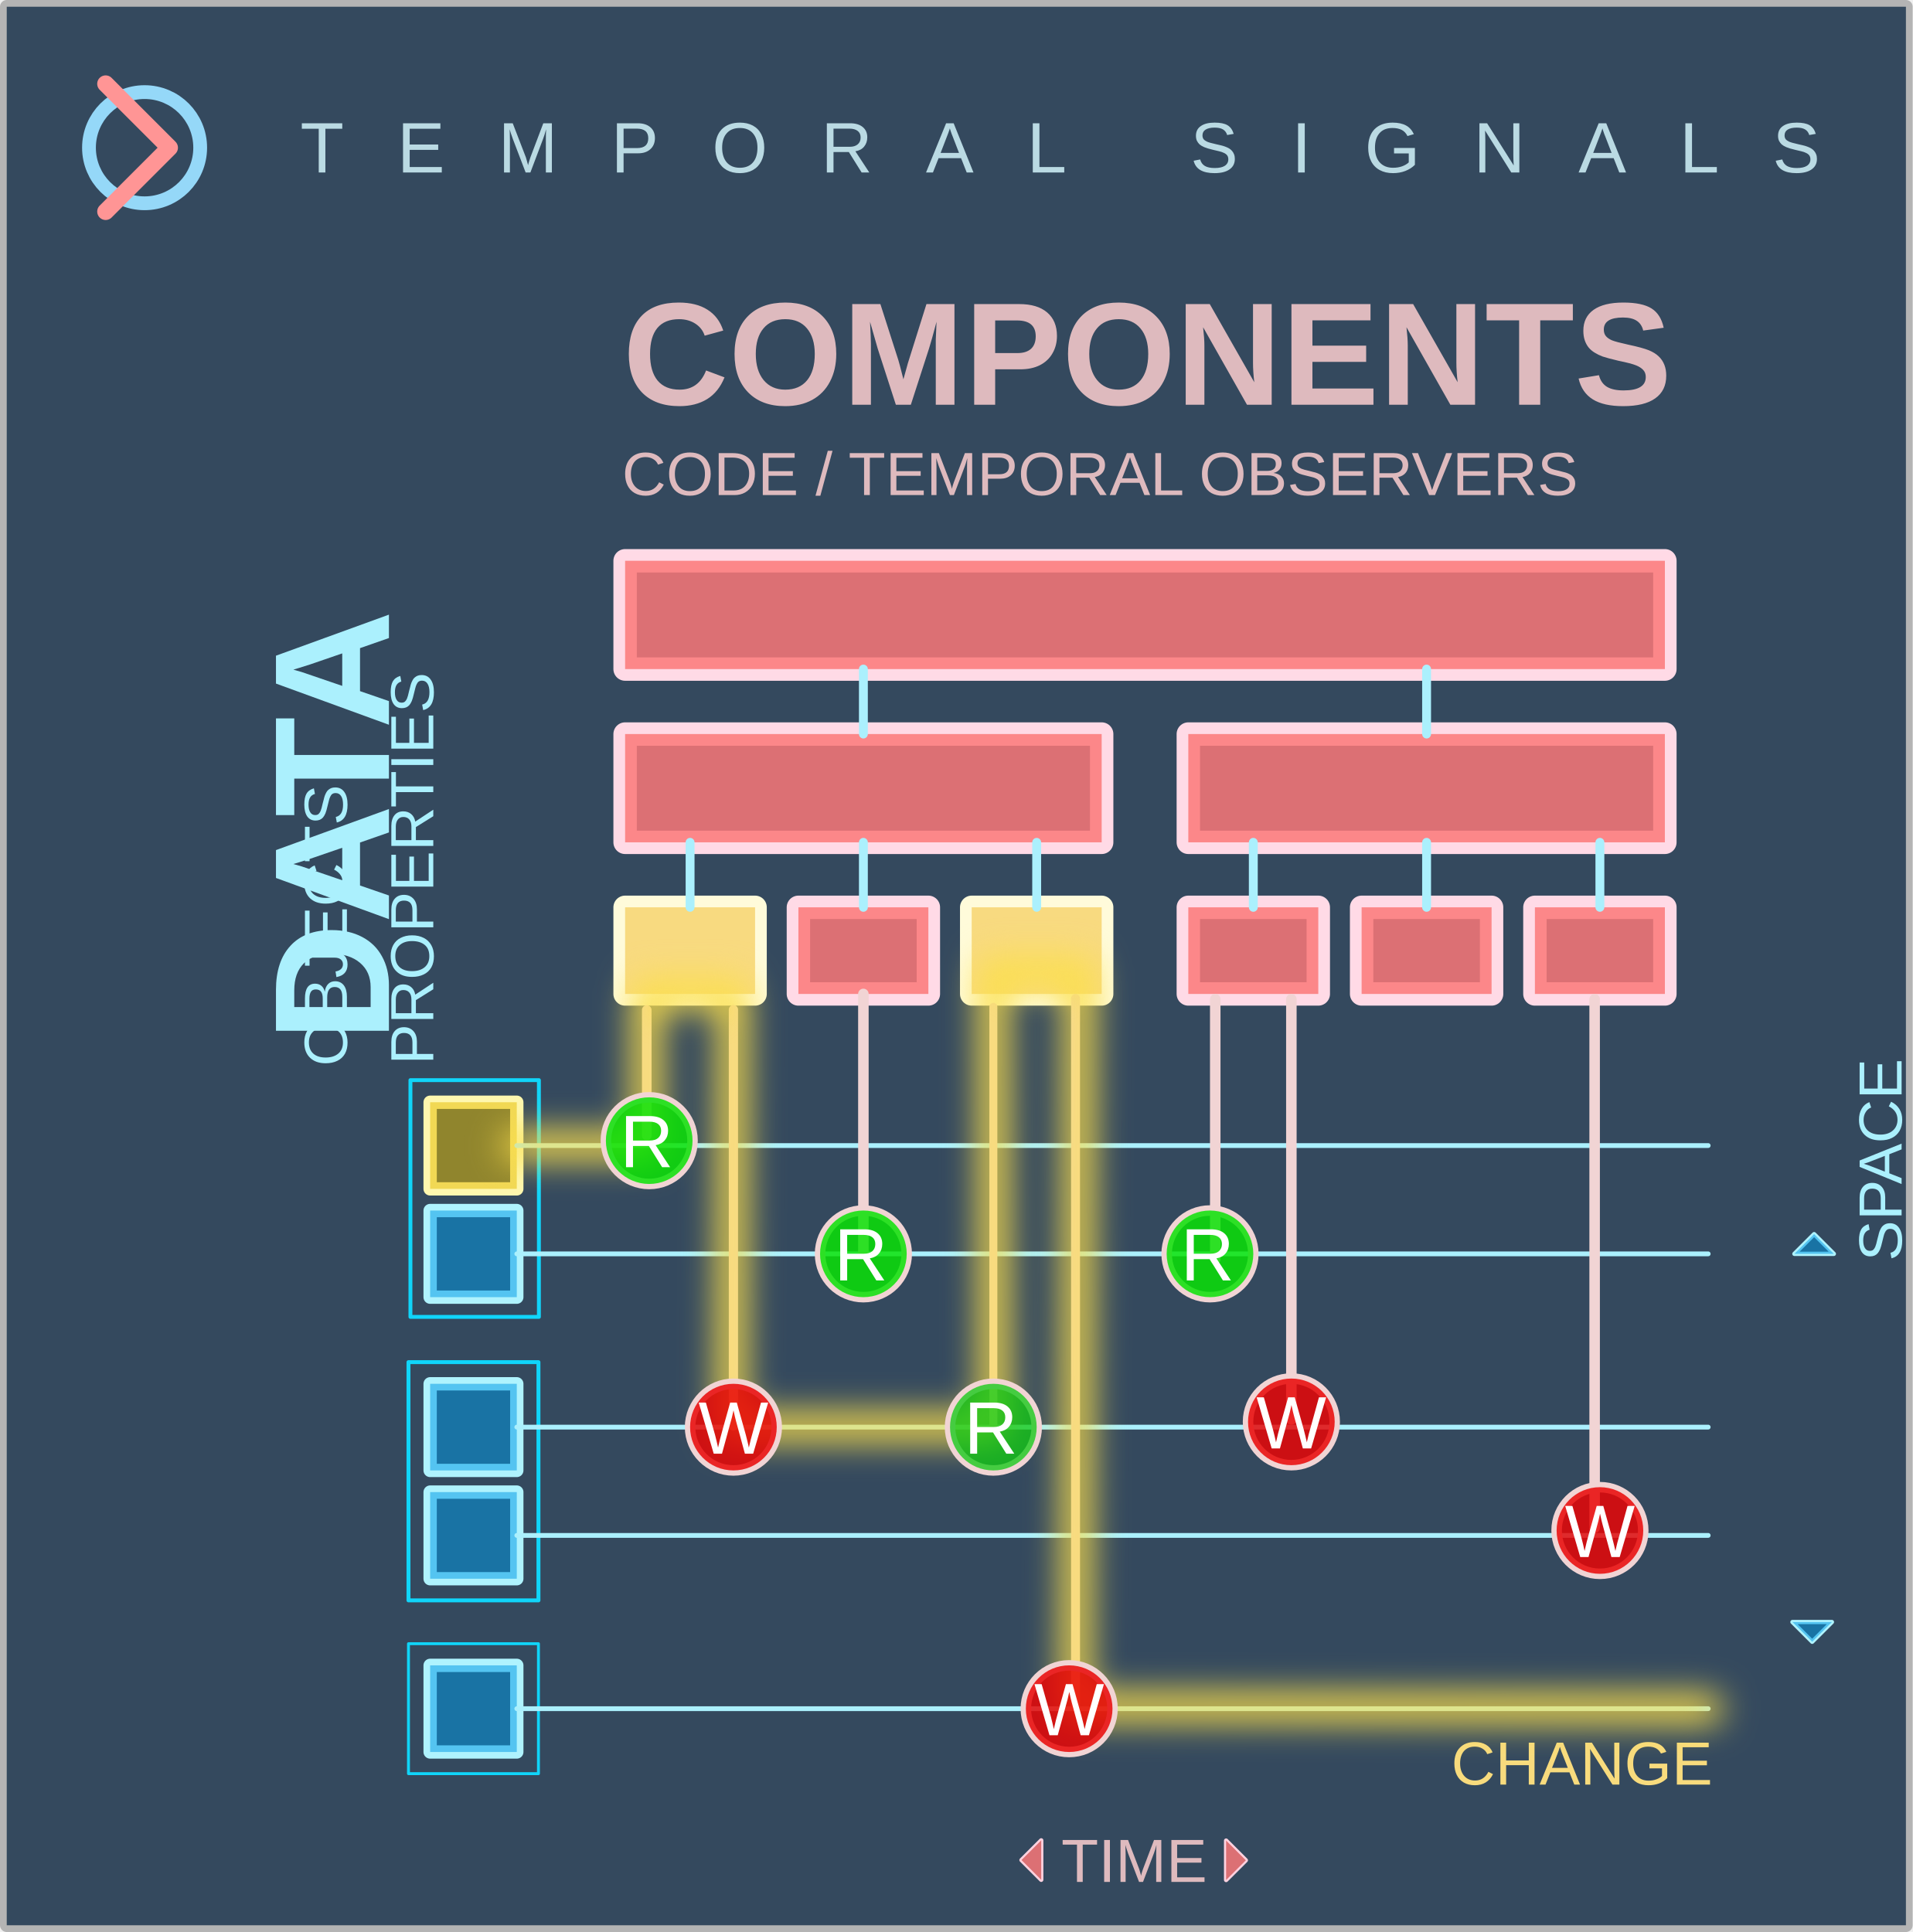
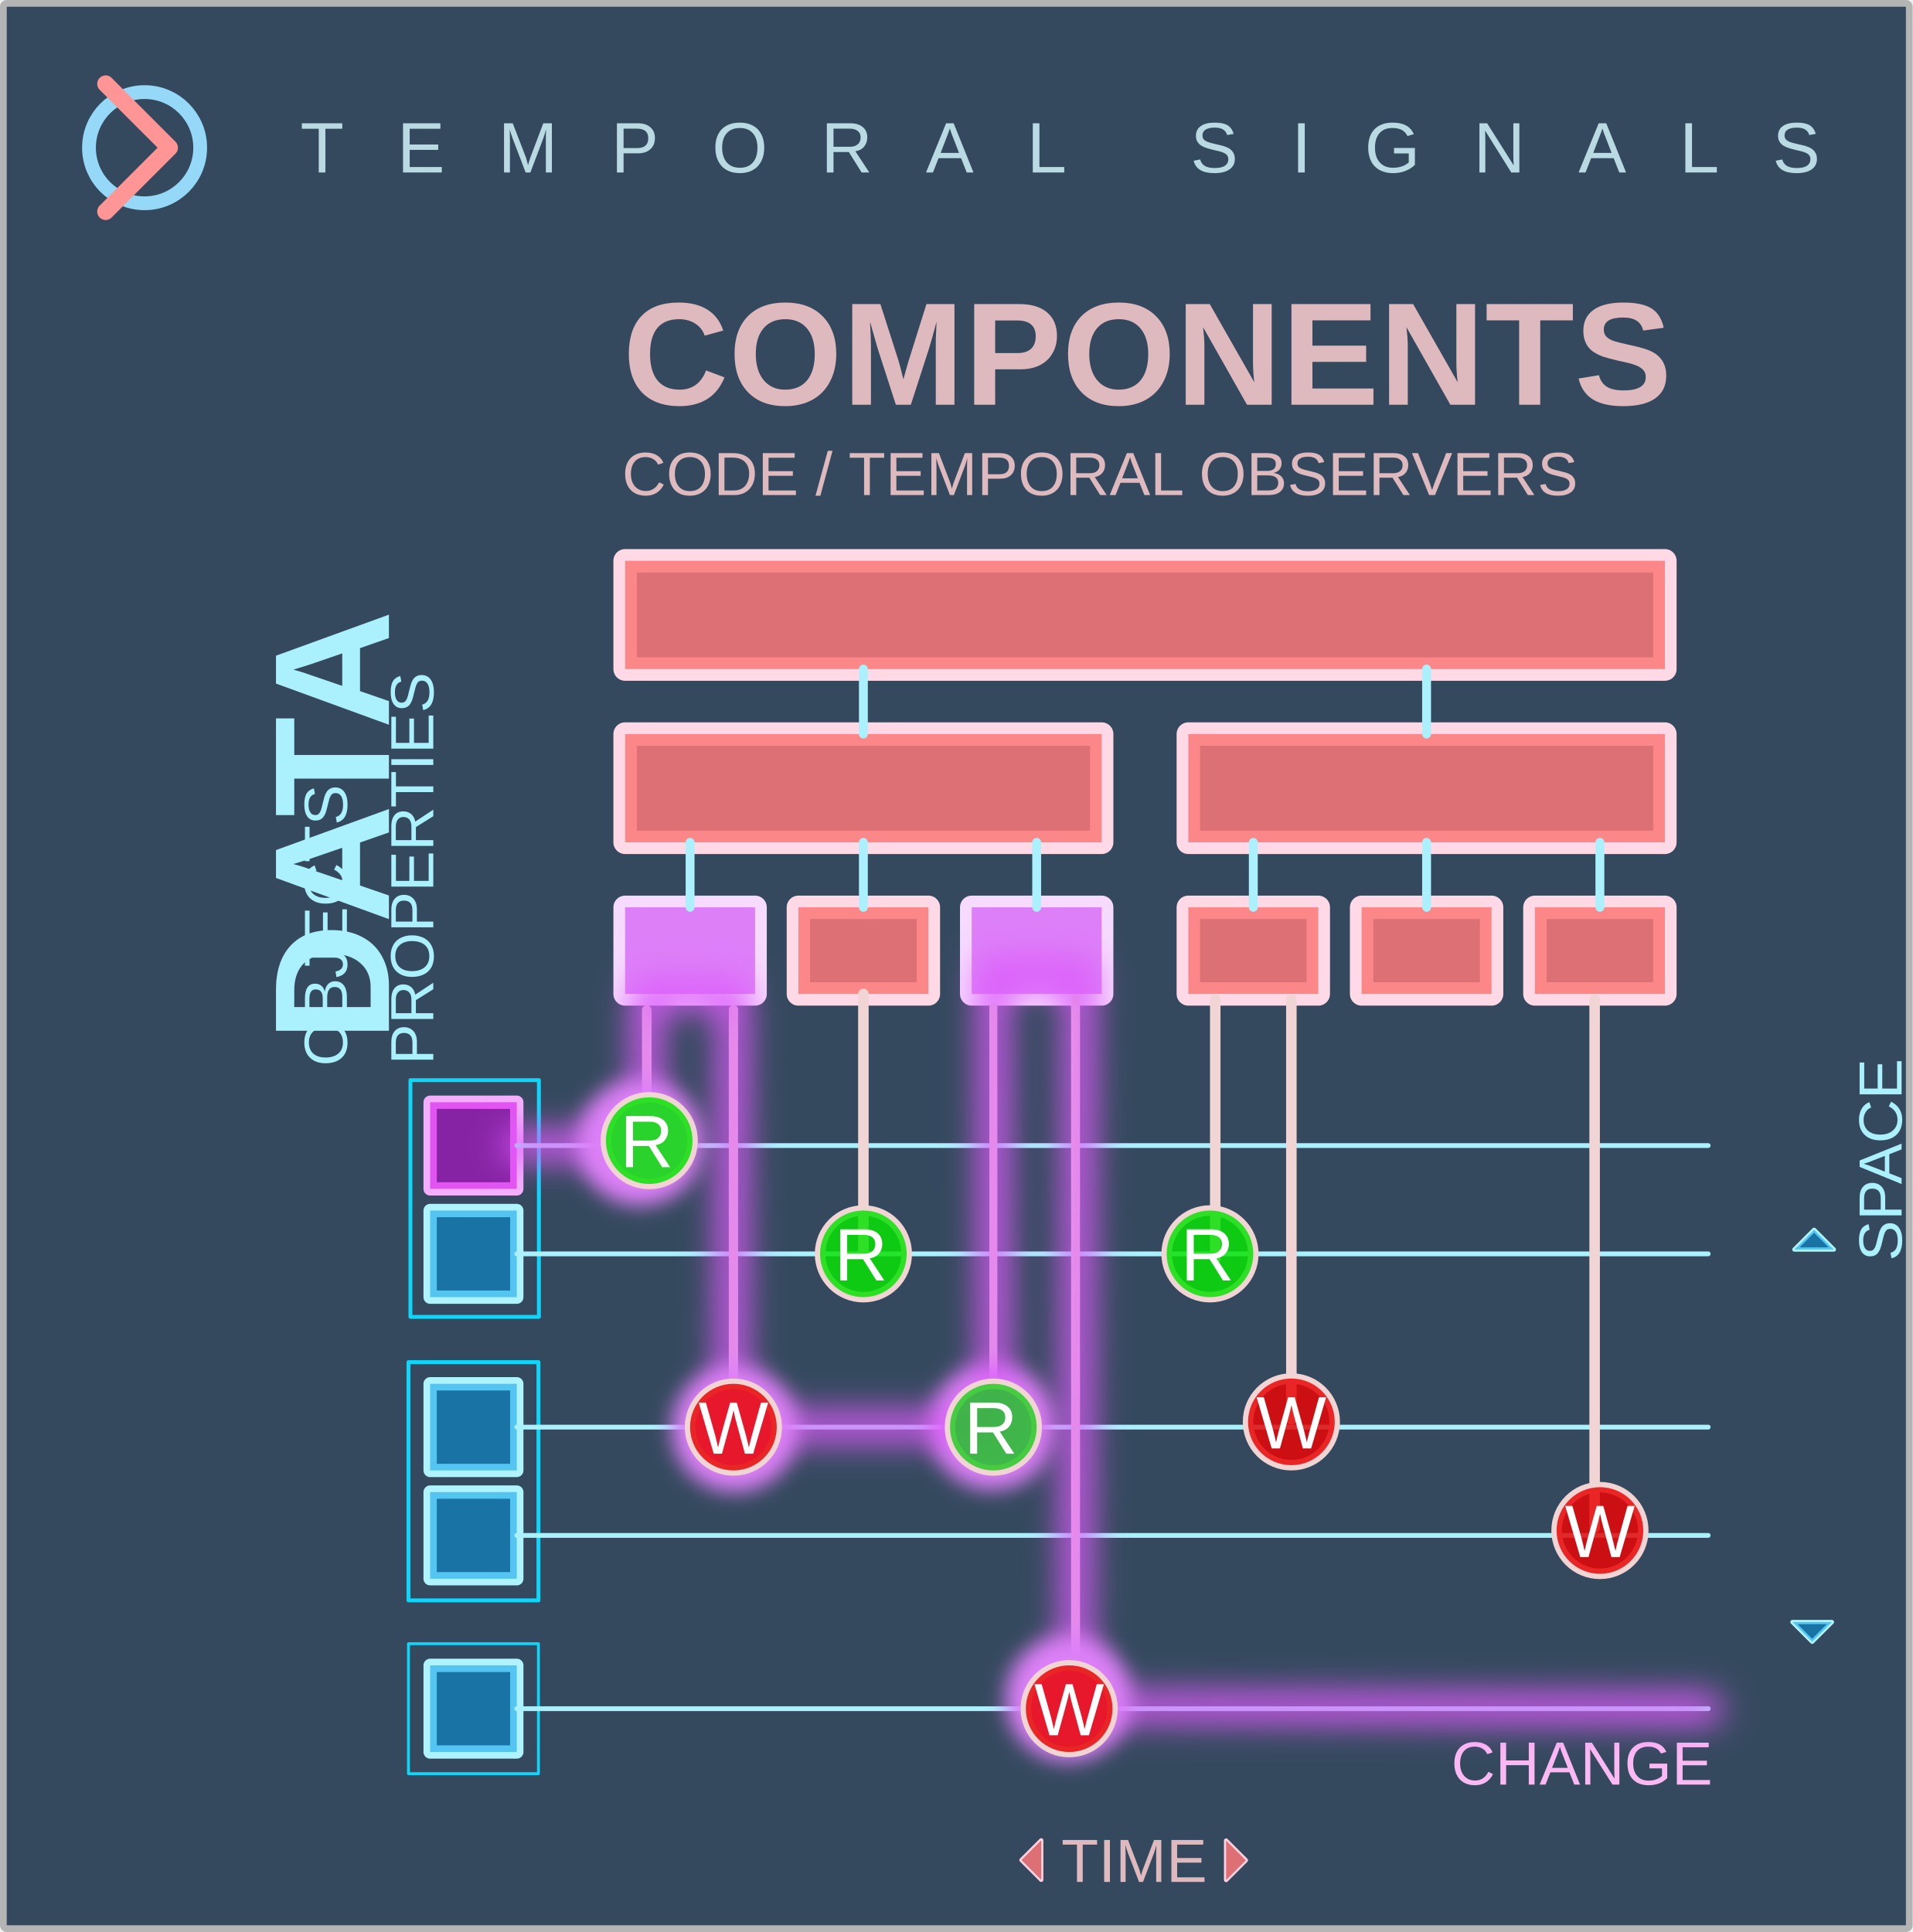
<svg xmlns="http://www.w3.org/2000/svg" width="233.613mm" height="236.016mm" viewBox="0 0 233.613 236.016" version="1.1" id="svg1" xml:space="preserve">
  <defs id="defs1">
    <rect x="2007.793" y="748.044" width="42.207" height="41.956" id="rect18" />
    <rect x="2007.793" y="748.044" width="42.207" height="41.956" id="rect18-2-5" />
    <rect x="2007.793" y="748.044" width="42.207" height="41.956" id="rect18-6" />
    <rect x="2007.793" y="748.044" width="42.207" height="41.956" id="rect18-2-9" />
    <rect x="2007.793" y="748.044" width="42.207" height="41.956" id="rect18-6-5" />
    <rect x="2007.793" y="748.044" width="42.207" height="41.956" id="rect18-2-5-2" />
    <rect x="2007.793" y="748.044" width="42.207" height="41.956" id="rect18-2-9-8" />
    <rect x="2007.793" y="748.044" width="42.207" height="41.956" id="rect18-6-1" />
    <filter style="color-interpolation-filters:sRGB" id="filter30" x="-0.046" y="-0.075" width="1.093" height="1.15">
      <feGaussianBlur stdDeviation="2.066" id="feGaussianBlur30" />
    </filter>
+     <filter style="color-interpolation-filters:sRGB" id="filter1" x="-0.197" y="-0.196" width="1.393" height="1.391">
+       <feGaussianBlur stdDeviation="0.93" id="feGaussianBlur1" />
+     </filter>
+     <filter style="color-interpolation-filters:sRGB" id="filter1-3" x="-0.197" y="-0.196" width="1.393" height="1.391">
+       <feGaussianBlur stdDeviation="0.93" id="feGaussianBlur1-1" />
+     </filter>
+     <filter style="color-interpolation-filters:sRGB" id="filter1-3-1" x="-0.197" y="-0.196" width="1.393" height="1.391">
+       <feGaussianBlur stdDeviation="0.93" id="feGaussianBlur1-1-3" />
+     </filter>
+     <filter style="color-interpolation-filters:sRGB" id="filter1-3-7" x="-0.197" y="-0.196" width="1.393" height="1.391">
+       <feGaussianBlur stdDeviation="0.93" id="feGaussianBlur1-1-9" />
+     </filter>
  </defs>
  <g id="layer1" transform="translate(-452.816,-63.78611)">
    <rect style="fill:#34495e;fill-opacity:1;stroke:#b4b4b4;stroke-width:1.646;stroke-linecap:round;stroke-linejoin:round;stroke-dasharray:none;stroke-dashoffset:0;stroke-opacity:1;paint-order:markers stroke fill" id="rect16" width="231.967" height="234.37" x="453.639" y="64.609" />
    <rect style="fill:none;fill-opacity:0.128;stroke:none;stroke-width:1.599;stroke-linecap:round;stroke-linejoin:round;stroke-dasharray:none;stroke-opacity:1;paint-order:markers stroke fill" id="rect7-3" width="67.513" height="67.513" x="457.729" y="259.68" />
-     <rect style="fill:#f8da80;fill-opacity:1;stroke:#fffbda;stroke-width:2.858;stroke-linecap:round;stroke-linejoin:round;stroke-dasharray:none;stroke-opacity:1;paint-order:markers stroke fill" id="rect9" width="15.875" height="10.583" x="529.167" y="174.625" />
+     <rect style="fill:#dd80f8;fill-opacity:1;stroke:#f6daff;stroke-width:2.858;stroke-linecap:round;stroke-linejoin:round;stroke-dasharray:none;stroke-opacity:1;paint-order:markers stroke fill" id="rect9" width="15.875" height="10.583" x="529.167" y="174.625" />
    <rect style="fill:#fb7878;fill-opacity:0.842;stroke:#ffdae6;stroke-width:2.858;stroke-linecap:round;stroke-linejoin:round;stroke-dasharray:none;stroke-opacity:1;paint-order:markers stroke fill" id="rect10" width="15.875" height="10.583" x="550.333" y="174.625" />
-     <rect style="fill:#f8da80;fill-opacity:1;stroke:#fffbda;stroke-width:2.858;stroke-linecap:round;stroke-linejoin:round;stroke-dasharray:none;stroke-opacity:1;paint-order:markers stroke fill" id="rect11" width="15.875" height="10.583" x="571.5" y="174.625" />
-     <rect style="fill:#e5bd00;fill-opacity:0.521;stroke:#fef7af;stroke-width:1.628;stroke-linecap:round;stroke-linejoin:round;stroke-dasharray:none;stroke-opacity:1;paint-order:markers stroke fill" id="rect11-6" width="10.583" height="10.583" x="505.354" y="198.437" />
+     <rect style="fill:#dd80f8;fill-opacity:1;stroke:#f6daff;stroke-width:2.858;stroke-linecap:round;stroke-linejoin:round;stroke-dasharray:none;stroke-opacity:1;paint-order:markers stroke fill" id="rect11" width="15.875" height="10.583" x="571.5" y="174.625" />
+     <rect style="fill:#d200e5;fill-opacity:0.521;stroke:#f3affe;stroke-width:1.628;stroke-linecap:round;stroke-linejoin:round;stroke-dasharray:none;stroke-opacity:1;paint-order:markers stroke fill" id="rect11-6" width="10.583" height="10.583" x="505.354" y="198.437" />
    <rect style="fill:#009ae5;fill-opacity:0.521;stroke:#aff3fe;stroke-width:1.628;stroke-linecap:round;stroke-linejoin:round;stroke-dasharray:none;stroke-opacity:1;paint-order:markers stroke fill" id="rect11-6-6" width="10.583" height="10.583" x="505.354" y="211.667" />
    <rect style="fill:#009ae5;fill-opacity:0.521;stroke:#aff3fe;stroke-width:1.628;stroke-linecap:round;stroke-linejoin:round;stroke-dasharray:none;stroke-opacity:1;paint-order:markers stroke fill" id="rect11-6-6-6" width="10.583" height="10.583" x="505.354" y="232.833" />
    <rect style="fill:#009ae5;fill-opacity:0.521;stroke:#aff3fe;stroke-width:1.628;stroke-linecap:round;stroke-linejoin:round;stroke-dasharray:none;stroke-opacity:1;paint-order:markers stroke fill" id="rect11-6-6-6-0" width="10.583" height="10.583" x="505.354" y="246.062" />
    <rect style="fill:#009ae5;fill-opacity:0.521;stroke:#aff3fe;stroke-width:1.628;stroke-linecap:round;stroke-linejoin:round;stroke-dasharray:none;stroke-opacity:1;paint-order:markers stroke fill" id="rect11-6-6-6-0-9" width="10.583" height="10.583" x="505.354" y="267.229" />
    <path id="rect11-6-6-6-0-9-9-5" style="fill:#dc7074;fill-opacity:1;stroke:#fed2e0;stroke-width:0.524;stroke-linecap:round;stroke-linejoin:round;stroke-dasharray:none;stroke-opacity:1;paint-order:markers stroke fill" d="m 602.575,288.632 v 4.819 l 2.409,-2.409 z" />
    <path id="rect11-6-6-6-0-9-9-5-1" style="fill:#009ae5;fill-opacity:0.521;stroke:#aff3fe;stroke-width:0.524;stroke-linecap:round;stroke-linejoin:round;stroke-dasharray:none;stroke-opacity:1;paint-order:markers stroke fill" d="m 676.568,261.937 h -4.819 l 2.409,2.409 z" />
-     <path id="rect11-6-6-6-0-9-9-5-1-3" style="fill:#009ae5;fill-opacity:0.521;stroke:#aff3fe;stroke-width:0.524;stroke-linecap:round;stroke-linejoin:round;stroke-dasharray:none;stroke-opacity:1;paint-order:markers stroke fill" d="m 671.985,216.958 h 4.819 l -2.409,-2.409 z" />
+     <path id="rect11-6-6-6-0-9-9-5-1-3" style="fill:#009ae5;fill-opacity:0.521;stroke:#aff3fe;stroke-width:0.524;stroke-linecap:round;stroke-linejoin:round;stroke-dasharray:none;stroke-opacity:1;paint-order:markers stroke fill" d="m 671.985,216.429 h 4.819 l -2.409,-2.409 z" />
    <path id="rect11-6-6-6-0-9-9-5-8" style="fill:#dc7074;fill-opacity:1;stroke:#fed2e0;stroke-width:0.524;stroke-linecap:round;stroke-linejoin:round;stroke-dasharray:none;stroke-opacity:1;paint-order:markers stroke fill" d="m 579.992,293.425 v -4.819 l -2.409,2.409 z" />
    <rect style="fill:#fb7878;fill-opacity:0.842;stroke:#ffdae6;stroke-width:2.858;stroke-linecap:round;stroke-linejoin:round;stroke-dasharray:none;stroke-opacity:1;paint-order:markers stroke fill" id="rect12" width="58.208" height="13.229" x="529.167" y="153.458" />
    <rect style="fill:#fb7878;fill-opacity:0.842;stroke:#ffdae6;stroke-width:2.858;stroke-linecap:round;stroke-linejoin:round;stroke-dasharray:none;stroke-opacity:1;paint-order:markers stroke fill" id="rect9-1" width="15.875" height="10.583" x="597.958" y="174.625" />
    <rect style="fill:#fb7878;fill-opacity:0.842;stroke:#ffdae6;stroke-width:2.858;stroke-linecap:round;stroke-linejoin:round;stroke-dasharray:none;stroke-opacity:1;paint-order:markers stroke fill" id="rect10-4" width="15.875" height="10.583" x="619.125" y="174.625" />
    <rect style="fill:#fb7878;fill-opacity:0.842;stroke:#ffdae6;stroke-width:2.858;stroke-linecap:round;stroke-linejoin:round;stroke-dasharray:none;stroke-opacity:1;paint-order:markers stroke fill" id="rect11-60" width="15.875" height="10.583" x="640.292" y="174.625" />
    <rect style="fill:#fb7878;fill-opacity:0.842;stroke:#ffdae6;stroke-width:2.858;stroke-linecap:round;stroke-linejoin:round;stroke-dasharray:none;stroke-opacity:1;paint-order:markers stroke fill" id="rect12-7" width="58.208" height="13.229" x="597.958" y="153.458" />
    <rect style="fill:#fb7878;fill-opacity:0.842;stroke:#ffdae6;stroke-width:2.858;stroke-linecap:round;stroke-linejoin:round;stroke-dasharray:none;stroke-opacity:1;paint-order:markers stroke fill" id="rect13" width="127" height="13.229" x="529.167" y="132.292" />
    <text xml:space="preserve" style="font-style:italic;font-size:17.881px;font-family:'Monotype Corsiva';-inkscape-font-specification:'Monotype Corsiva Italic';text-align:start;letter-spacing:0px;writing-mode:lr-tb;direction:ltr;text-anchor:start;fill:#fed0d0;fill-opacity:0.842;stroke:none;stroke-width:26.546;stroke-linecap:round;stroke-linejoin:round;stroke-dasharray:none;stroke-opacity:1;paint-order:markers stroke fill" x="528.888" y="113.23" id="text13">
      <tspan id="tspan13" style="font-style:normal;font-variant:normal;font-weight:bold;font-stretch:normal;font-size:17.881px;font-family:Arial;-inkscape-font-specification:Arial;fill:#fed0d0;fill-opacity:0.842;stroke:none;stroke-width:26.547;stroke-opacity:1" x="528.888" y="113.23">COMPONENTS</tspan>
    </text>
    <text xml:space="preserve" style="font-style:italic;font-size:8.739px;line-height:0;font-family:'Monotype Corsiva';-inkscape-font-specification:'Monotype Corsiva Italic';text-align:start;letter-spacing:6.507px;writing-mode:lr-tb;direction:ltr;text-anchor:start;fill:#d5f8fe;fill-opacity:0.831;stroke:none;stroke-width:12.974;stroke-linecap:round;stroke-linejoin:round;stroke-dasharray:none;stroke-opacity:1;paint-order:markers stroke fill" x="489.479" y="84.861" id="text13-86">
      <tspan style="font-style:normal;font-variant:normal;font-weight:normal;font-stretch:normal;font-size:8.739px;line-height:0;font-family:Arial;-inkscape-font-specification:Arial;letter-spacing:6.507px;fill:#d5f8fe;fill-opacity:0.831;stroke:none;stroke-width:12.974;stroke-opacity:1" x="489.479" y="84.861" id="tspan35">TEMPORAL SIGNALS</tspan>
    </text>
    <text xml:space="preserve" style="font-style:italic;font-size:7.46px;font-family:'Monotype Corsiva';-inkscape-font-specification:'Monotype Corsiva Italic';text-align:start;letter-spacing:0px;writing-mode:lr-tb;direction:ltr;text-anchor:start;fill:#fed0d0;fill-opacity:0.842;stroke:none;stroke-width:11.076;stroke-linecap:round;stroke-linejoin:round;stroke-dasharray:none;stroke-opacity:1;paint-order:markers stroke fill" x="528.795" y="124.263" id="text13-7">
      <tspan id="tspan13-3" style="font-style:normal;font-variant:normal;font-weight:normal;font-stretch:normal;font-size:7.46px;font-family:Arial;-inkscape-font-specification:Arial;fill:#fed0d0;fill-opacity:0.842;stroke:none;stroke-width:11.076;stroke-opacity:1" x="528.795" y="124.263">CODE / TEMPORAL OBSERVERS</tspan>
    </text>
    <text xml:space="preserve" style="font-style:italic;font-size:7.46px;font-family:'Monotype Corsiva';-inkscape-font-specification:'Monotype Corsiva Italic';text-align:start;letter-spacing:0px;writing-mode:lr-tb;direction:ltr;text-anchor:start;fill:#fed0d0;fill-opacity:0.842;stroke:none;stroke-width:11.076;stroke-linecap:round;stroke-linejoin:round;stroke-dasharray:none;stroke-opacity:1;paint-order:markers stroke fill" x="582.438" y="293.688" id="text13-7-1">
      <tspan id="tspan13-3-0" style="font-style:normal;font-variant:normal;font-weight:normal;font-stretch:normal;font-size:7.46px;font-family:Arial;-inkscape-font-specification:Arial;fill:#fed0d0;fill-opacity:0.842;stroke:none;stroke-width:11.076;stroke-opacity:1" x="582.438" y="293.688">TIME</tspan>
    </text>
-     <text xml:space="preserve" style="font-style:italic;font-size:7.46px;font-family:'Monotype Corsiva';-inkscape-font-specification:'Monotype Corsiva Italic';text-align:start;letter-spacing:0px;writing-mode:lr-tb;direction:ltr;text-anchor:start;fill:#f8db7d;fill-opacity:1;stroke:none;stroke-width:11.076;stroke-linecap:round;stroke-linejoin:round;stroke-dasharray:none;stroke-opacity:1;paint-order:markers stroke fill" x="630.078" y="281.794" id="text13-7-1-5">
-       <tspan id="tspan13-3-0-3" style="font-style:normal;font-variant:normal;font-weight:normal;font-stretch:normal;font-size:7.46px;font-family:Arial;-inkscape-font-specification:Arial;fill:#f8db7d;fill-opacity:1;stroke:none;stroke-width:11.076;stroke-opacity:1" x="630.078" y="281.794">CHANGE</tspan>
+     <text xml:space="preserve" style="font-style:italic;font-size:7.46px;font-family:'Monotype Corsiva';-inkscape-font-specification:'Monotype Corsiva Italic';text-align:start;letter-spacing:0px;writing-mode:lr-tb;direction:ltr;text-anchor:start;fill:#fbb9f3;fill-opacity:1;stroke:none;stroke-width:11.076;stroke-linecap:round;stroke-linejoin:round;stroke-dasharray:none;stroke-opacity:1;paint-order:markers stroke fill" x="630.078" y="281.794" id="text13-7-1-5">
+       <tspan id="tspan13-3-0-3" style="font-style:normal;font-variant:normal;font-weight:normal;font-stretch:normal;font-size:7.46px;font-family:Arial;-inkscape-font-specification:Arial;fill:#fbb9f3;fill-opacity:1;stroke:none;stroke-width:11.076;stroke-opacity:1" x="630.078" y="281.794">CHANGE</tspan>
    </text>
    <text xml:space="preserve" style="font-style:italic;font-size:20.047px;font-family:'Monotype Corsiva';-inkscape-font-specification:'Monotype Corsiva Italic';text-align:start;letter-spacing:0px;writing-mode:vertical-lr;direction:ltr;text-orientation:upright;text-anchor:start;fill:#abf0fd;fill-opacity:1;stroke:none;stroke-width:29.763;stroke-linecap:round;stroke-linejoin:round;stroke-dasharray:none;stroke-opacity:1;paint-order:markers stroke fill" x="470.974" y="191.047" id="text13-8">
      <tspan id="tspan13-7" style="font-style:normal;font-variant:normal;font-weight:bold;font-stretch:normal;font-size:20.047px;font-family:Arial;-inkscape-font-specification:Arial;writing-mode:vertical-lr;text-orientation:upright;fill:#abf0fd;fill-opacity:1;stroke:none;stroke-width:29.764;stroke-opacity:1" x="470.974" y="191.047">DATA</tspan>
    </text>
    <text xml:space="preserve" style="font-style:italic;font-size:7.46px;font-family:'Monotype Corsiva';-inkscape-font-specification:'Monotype Corsiva Italic';text-align:start;letter-spacing:0px;writing-mode:vertical-lr;direction:ltr;text-orientation:upright;text-anchor:start;fill:#abf0fd;fill-opacity:1;stroke:none;stroke-width:11.076;stroke-linecap:round;stroke-linejoin:round;stroke-dasharray:none;stroke-opacity:1;paint-order:markers stroke fill" x="484.267" y="194.035" id="text13-8-8">
      <tspan id="tspan13-7-8" style="font-style:normal;font-variant:normal;font-weight:normal;font-stretch:normal;font-size:7.46px;font-family:Arial;-inkscape-font-specification:Arial;writing-mode:vertical-lr;text-orientation:upright;fill:#abf0fd;fill-opacity:1;stroke:none;stroke-width:11.076;stroke-opacity:1" x="484.267" y="194.035">OBJECTS</tspan>
    </text>
    <text xml:space="preserve" style="font-style:italic;font-size:7.46px;font-family:'Monotype Corsiva';-inkscape-font-specification:'Monotype Corsiva Italic';text-align:start;letter-spacing:0px;writing-mode:vertical-lr;direction:ltr;text-orientation:upright;text-anchor:start;fill:#abf0fd;fill-opacity:1;stroke:none;stroke-width:11.076;stroke-linecap:round;stroke-linejoin:round;stroke-dasharray:none;stroke-opacity:1;paint-order:markers stroke fill" x="674.158" y="217.842" id="text13-8-8-6">
      <tspan id="tspan13-7-8-8" style="font-style:normal;font-variant:normal;font-weight:normal;font-stretch:normal;font-size:7.46px;font-family:Arial;-inkscape-font-specification:Arial;writing-mode:vertical-lr;text-orientation:upright;fill:#abf0fd;fill-opacity:1;stroke:none;stroke-width:11.076;stroke-opacity:1" x="674.158" y="217.842">SPACE</tspan>
    </text>
    <text xml:space="preserve" style="font-style:italic;font-size:7.46px;font-family:'Monotype Corsiva';-inkscape-font-specification:'Monotype Corsiva Italic';text-align:start;letter-spacing:0px;writing-mode:vertical-lr;direction:ltr;text-orientation:upright;text-anchor:start;fill:#abf0fd;fill-opacity:1;stroke:none;stroke-width:11.076;stroke-linecap:round;stroke-linejoin:round;stroke-dasharray:none;stroke-opacity:1;paint-order:markers stroke fill" x="494.818" y="193.847" id="text13-8-8-5">
      <tspan id="tspan13-7-8-9" style="font-style:normal;font-variant:normal;font-weight:normal;font-stretch:normal;font-size:7.46px;font-family:Arial;-inkscape-font-specification:Arial;writing-mode:vertical-lr;text-orientation:upright;fill:#abf0fd;fill-opacity:1;stroke:none;stroke-width:11.076;stroke-opacity:1" x="494.818" y="193.847">PROPERTIES</tspan>
    </text>
    <rect style="fill:none;fill-opacity:1;stroke:#10d5fa;stroke-width:0.476;stroke-linecap:round;stroke-linejoin:round;stroke-dasharray:none;stroke-dashoffset:0;stroke-opacity:1;paint-order:markers stroke fill" id="rect14" width="15.692" height="28.921" x="502.946" y="195.737" />
    <rect style="fill:none;fill-opacity:1;stroke:#10d5fa;stroke-width:0.48;stroke-linecap:round;stroke-linejoin:round;stroke-dasharray:none;stroke-dashoffset:0;stroke-opacity:1;paint-order:markers stroke fill" id="rect14-0" width="15.875" height="29.104" x="502.708" y="230.187" />
    <rect style="fill:none;fill-opacity:1;stroke:#10d5fa;stroke-width:0.355;stroke-linecap:round;stroke-linejoin:round;stroke-dasharray:none;stroke-dashoffset:0;stroke-opacity:1;paint-order:markers stroke fill" id="rect14-0-4" width="15.875" height="15.875" x="502.708" y="264.583" />
    <path style="fill:none;fill-opacity:1;stroke:#abf0fd;stroke-width:0.585;stroke-linecap:round;stroke-linejoin:round;stroke-dasharray:none;stroke-dashoffset:0;stroke-opacity:1;paint-order:markers stroke fill" d="M 515.937,203.729 H 661.458" id="path15" />
    <path style="fill:none;fill-opacity:1;stroke:#abf0fd;stroke-width:0.585;stroke-linecap:round;stroke-linejoin:round;stroke-dasharray:none;stroke-dashoffset:0;stroke-opacity:1;paint-order:markers stroke fill" d="M 515.938,216.958 H 661.458" id="path15-4" />
    <path style="fill:none;fill-opacity:1;stroke:#abf0fd;stroke-width:0.585;stroke-linecap:round;stroke-linejoin:round;stroke-dasharray:none;stroke-dashoffset:0;stroke-opacity:1;paint-order:markers stroke fill" d="M 515.938,238.125 H 661.458" id="path15-3" />
    <path style="fill:none;fill-opacity:1;stroke:#abf0fd;stroke-width:0.585;stroke-linecap:round;stroke-linejoin:round;stroke-dasharray:none;stroke-dashoffset:0;stroke-opacity:1;paint-order:markers stroke fill" d="M 515.938,251.354 H 661.458" id="path15-3-1" />
    <path style="fill:none;fill-opacity:1;stroke:#abf0fd;stroke-width:0.585;stroke-linecap:round;stroke-linejoin:round;stroke-dasharray:none;stroke-dashoffset:0;stroke-opacity:1;paint-order:markers stroke fill" d="M 515.938,272.521 H 661.458" id="path15-3-1-4" />
    <path style="fill:#d128fa;fill-opacity:0.842;stroke:#f1d4d4;stroke-width:1.17;stroke-linecap:round;stroke-linejoin:round;stroke-dasharray:none;stroke-dashoffset:0;stroke-opacity:1;paint-order:markers stroke fill" d="m 531.812,187.17 v 15.347" id="path19" />
    <path style="fill:#d128fa;fill-opacity:0.842;stroke:#f1d4d4;stroke-width:1.093;stroke-linecap:round;stroke-linejoin:round;stroke-dasharray:none;stroke-dashoffset:0;stroke-opacity:1;paint-order:markers stroke fill" d="m 584.183,185.755 v 86.541" id="path20-9" />
    <path style="fill:#d128fa;fill-opacity:0.842;stroke:#f1d4d4;stroke-width:1.285;stroke-linecap:round;stroke-linejoin:round;stroke-dasharray:none;stroke-dashoffset:0;stroke-opacity:1;paint-order:markers stroke fill" d="m 558.271,185.208 3e-5,31.75" id="path20" />
    <path style="fill:#d128fa;fill-opacity:0.842;stroke:#f1d4d4;stroke-width:1.285;stroke-linecap:round;stroke-linejoin:round;stroke-dasharray:none;stroke-dashoffset:0;stroke-opacity:1;paint-order:markers stroke fill" d="m 601.247,185.851 3e-5,31.75" id="path20-8" />
    <path style="fill:#d128fa;fill-opacity:0.842;stroke:#f1d4d4;stroke-width:1.285;stroke-linecap:round;stroke-linejoin:round;stroke-dasharray:none;stroke-dashoffset:0;stroke-opacity:1;paint-order:markers stroke fill" d="m 610.545,185.851 10e-6,51.339" id="path20-8-1" />
    <path style="fill:#d128fa;fill-opacity:0.842;stroke:#f1d4d4;stroke-width:0.975;stroke-linecap:round;stroke-linejoin:round;stroke-dasharray:none;stroke-dashoffset:0;stroke-opacity:1;paint-order:markers stroke fill" d="m 574.146,186.786 1e-5,51.339" id="path20-8-1-9" />
    <path style="fill:#d128fa;fill-opacity:0.842;stroke:#f1d4d4;stroke-width:1.285;stroke-linecap:round;stroke-linejoin:round;stroke-dasharray:none;stroke-dashoffset:0;stroke-opacity:1;paint-order:markers stroke fill" d="m 647.587,185.851 1e-5,64.568" id="path20-8-1-8" />
    <path style="fill:#d128fa;fill-opacity:0.842;stroke:#f1d4d4;stroke-width:1.129;stroke-linecap:round;stroke-linejoin:round;stroke-dasharray:none;stroke-dashoffset:0;stroke-opacity:1;paint-order:markers stroke fill" d="m 542.396,187.124 v 50.848" id="path19-4" />
-     <path style="mix-blend-mode:normal;fill:none;fill-opacity:0.842;stroke:#fbdf4c;stroke-width:3.585;stroke-linecap:round;stroke-linejoin:round;stroke-dasharray:none;stroke-dashoffset:0;stroke-opacity:1;paint-order:markers stroke fill;filter:url(#filter30)" d="m 515.937,203.729 h 10.583 5.292 v -18.521 h 10.583 l -0.288,52.89 h 32.134 l -0.096,-55.536 h 10.583 l -0.546,89.733 77.276,0.225" id="path29" />
+     <ellipse style="mix-blend-mode:normal;fill:#dd80f8;fill-opacity:1;stroke:none;stroke-width:2.538;stroke-linecap:round;stroke-linejoin:round;stroke-dasharray:none;stroke-opacity:1;paint-order:markers stroke fill;filter:url(#filter1)" id="path1" cx="574.031" cy="238.062" rx="5.671" ry="5.705" transform="matrix(1.356725,0,0,1.356725,-204.7714,-84.92263)" />
+     <path style="mix-blend-mode:normal;fill:none;fill-opacity:0.842;stroke:#dd5cfb;stroke-width:3.585;stroke-linecap:round;stroke-linejoin:round;stroke-dasharray:none;stroke-dashoffset:0;stroke-opacity:1;paint-order:markers stroke fill;filter:url(#filter30)" d="m 515.937,203.729 h 10.583 5.292 v -18.521 h 10.583 l -0.288,52.89 h 32.134 l -0.096,-55.536 h 10.583 l -0.546,89.733 77.276,0.225" id="path29" />
    <circle style="fill:#09e205;fill-opacity:0.842;stroke:#f1d4d4;stroke-width:1.285;stroke-linecap:round;stroke-linejoin:round;stroke-dasharray:none;stroke-dashoffset:0;stroke-opacity:1;paint-order:markers stroke fill" id="path16-8" cx="558.271" cy="216.958" r="5.292" />
    <text xml:space="preserve" transform="matrix(0.5668107,0,0,0.5668107,-592.0284,-211.9635)" id="text17-4" style="font-style:normal;font-variant:normal;font-weight:normal;font-stretch:normal;font-size:16px;font-family:Arial;-inkscape-font-specification:Arial;text-align:center;letter-spacing:0px;writing-mode:lr-tb;direction:ltr;text-orientation:upright;white-space:pre;shape-inside:url(#rect18-6);display:inline;fill:#ffffff;fill-opacity:1;stroke:none;stroke-width:10.802;stroke-linecap:round;stroke-linejoin:round;stroke-dasharray:none;stroke-dashoffset:0;stroke-opacity:1;paint-order:markers stroke fill">
-       <tspan x="2023.119" y="762.455" id="tspan1">R</tspan>
+       <tspan x="2023.119" y="762.455" id="tspan9">R</tspan>
    </text>
+     <ellipse style="mix-blend-mode:normal;fill:#dd80f8;fill-opacity:1;stroke:none;stroke-width:2.538;stroke-linecap:round;stroke-linejoin:round;stroke-dasharray:none;stroke-opacity:1;paint-order:markers stroke fill;filter:url(#filter1-3)" id="path1-3" cx="574.031" cy="238.062" rx="5.671" ry="5.705" transform="matrix(1.356725,0,0,1.356725,-236.2442,-84.66968)" />
+     <ellipse style="mix-blend-mode:normal;fill:#dd80f8;fill-opacity:1;stroke:none;stroke-width:2.538;stroke-linecap:round;stroke-linejoin:round;stroke-dasharray:none;stroke-opacity:1;paint-order:markers stroke fill;filter:url(#filter1-3-1)" id="path1-3-4" cx="574.031" cy="238.062" rx="5.671" ry="5.705" transform="matrix(1.356725,0,0,1.356725,-247.7924,-119.6488)" />
+     <ellipse style="mix-blend-mode:normal;fill:#dd80f8;fill-opacity:1;stroke:none;stroke-width:2.538;stroke-linecap:round;stroke-linejoin:round;stroke-dasharray:none;stroke-opacity:1;paint-order:markers stroke fill;filter:url(#filter1-3-7)" id="path1-3-9" cx="574.031" cy="238.062" rx="5.671" ry="5.705" transform="matrix(1.356725,0,0,1.356725,-195.4892,-51.71448)" />
    <g id="g31" transform="translate(1.6431847e-5,-13.22917)">
      <circle style="fill:#0fc913;fill-opacity:0.761;stroke:#f1d4d4;stroke-width:1.285;stroke-linecap:round;stroke-linejoin:round;stroke-dasharray:none;stroke-dashoffset:0;stroke-opacity:1;paint-order:markers stroke fill" id="path16-8-2" cx="574.146" cy="251.354" r="5.292" />
      <text xml:space="preserve" transform="matrix(0.5668107,0,0,0.5668107,-576.1534,-177.5677)" id="text17-4-9" style="font-style:normal;font-variant:normal;font-weight:normal;font-stretch:normal;font-size:16px;font-family:Arial;-inkscape-font-specification:Arial;text-align:center;letter-spacing:0px;writing-mode:lr-tb;direction:ltr;text-orientation:upright;white-space:pre;shape-inside:url(#rect18-6-1);display:inline;fill:#ffffff;fill-opacity:1;stroke:none;stroke-width:10.802;stroke-linecap:round;stroke-linejoin:round;stroke-dasharray:none;stroke-dashoffset:0;stroke-opacity:1;paint-order:markers stroke fill">
-         <tspan x="2023.119" y="762.455" id="tspan2">R</tspan>
+         <tspan x="2023.119" y="762.455" id="tspan10">R</tspan>
      </text>
    </g>
    <circle style="fill:#09e205;fill-opacity:0.842;stroke:#f1d4d4;stroke-width:1.285;stroke-linecap:round;stroke-linejoin:round;stroke-dasharray:none;stroke-dashoffset:0;stroke-opacity:1;paint-order:markers stroke fill" id="path16-8-3" cx="600.604" cy="216.958" r="5.292" />
    <text xml:space="preserve" transform="matrix(0.5668107,0,0,0.5668107,-549.6951,-211.9635)" id="text17-4-7" style="font-style:normal;font-variant:normal;font-weight:normal;font-stretch:normal;font-size:16px;font-family:Arial;-inkscape-font-specification:Arial;text-align:center;letter-spacing:0px;writing-mode:lr-tb;direction:ltr;text-orientation:upright;white-space:pre;shape-inside:url(#rect18-6-5);display:inline;fill:#ffffff;fill-opacity:1;stroke:none;stroke-width:10.802;stroke-linecap:round;stroke-linejoin:round;stroke-dasharray:none;stroke-dashoffset:0;stroke-opacity:1;paint-order:markers stroke fill">
-       <tspan x="2023.119" y="762.455" id="tspan3">R</tspan>
+       <tspan x="2023.119" y="762.455" id="tspan11">R</tspan>
    </text>
    <circle style="fill:#09e205;fill-opacity:0.842;stroke:#f1d4d4;stroke-width:1.285;stroke-linecap:round;stroke-linejoin:round;stroke-dasharray:none;stroke-dashoffset:0;stroke-opacity:1;paint-order:markers stroke fill" id="path16" cx="532.111" cy="203.129" r="5.292" />
    <text xml:space="preserve" transform="matrix(0.5668107,0,0,0.5668107,-618.1878,-225.7927)" id="text17" style="font-style:normal;font-variant:normal;font-weight:normal;font-stretch:normal;font-size:16px;font-family:Arial;-inkscape-font-specification:Arial;text-align:center;letter-spacing:0px;writing-mode:lr-tb;direction:ltr;text-orientation:upright;white-space:pre;shape-inside:url(#rect18);display:inline;fill:#ffffff;fill-opacity:1;stroke:none;stroke-width:10.802;stroke-linecap:round;stroke-linejoin:round;stroke-dasharray:none;stroke-dashoffset:0;stroke-opacity:1;paint-order:markers stroke fill">
-       <tspan x="2023.119" y="762.455" id="tspan4">R</tspan>
+       <tspan x="2023.119" y="762.455" id="tspan12">R</tspan>
    </text>
    <circle style="fill:#e80505;fill-opacity:0.842;stroke:#f1d4d4;stroke-width:1.285;stroke-linecap:round;stroke-linejoin:round;stroke-dasharray:none;stroke-dashoffset:0;stroke-opacity:1;paint-order:markers stroke fill" id="path16-0-7" cx="610.545" cy="237.482" r="5.292" />
    <text xml:space="preserve" transform="matrix(0.5668107,0,0,0.5668107,-539.4597,-191.4393)" id="text17-3-7" style="font-style:normal;font-variant:normal;font-weight:normal;font-stretch:normal;font-size:16px;font-family:Arial;-inkscape-font-specification:Arial;text-align:center;letter-spacing:0px;writing-mode:lr-tb;direction:ltr;text-orientation:upright;white-space:pre;shape-inside:url(#rect18-2-9);display:inline;fill:#ffffff;fill-opacity:1;stroke:none;stroke-width:10.802;stroke-linecap:round;stroke-linejoin:round;stroke-dasharray:none;stroke-dashoffset:0;stroke-opacity:1;paint-order:markers stroke fill">
-       <tspan x="2021.346" y="762.455" id="tspan5">W</tspan>
+       <tspan x="2021.346" y="762.455" id="tspan14">W</tspan>
    </text>
    <circle style="fill:#e80505;fill-opacity:0.842;stroke:#f1d4d4;stroke-width:1.285;stroke-linecap:round;stroke-linejoin:round;stroke-dasharray:none;stroke-dashoffset:0;stroke-opacity:1;paint-order:markers stroke fill" id="path16-0-7-5" cx="648.234" cy="250.754" r="5.292" />
    <text xml:space="preserve" transform="matrix(0.5668107,0,0,0.5668107,-501.7712,-178.1677)" id="text17-3-7-3" style="font-style:normal;font-variant:normal;font-weight:normal;font-stretch:normal;font-size:16px;font-family:Arial;-inkscape-font-specification:Arial;text-align:center;letter-spacing:0px;writing-mode:lr-tb;direction:ltr;text-orientation:upright;white-space:pre;shape-inside:url(#rect18-2-9-8);display:inline;fill:#ffffff;fill-opacity:1;stroke:none;stroke-width:10.802;stroke-linecap:round;stroke-linejoin:round;stroke-dasharray:none;stroke-dashoffset:0;stroke-opacity:1;paint-order:markers stroke fill">
-       <tspan x="2021.346" y="762.455" id="tspan6">W</tspan>
+       <tspan x="2021.346" y="762.455" id="tspan15">W</tspan>
    </text>
    <g id="g32" transform="translate(1.6655035e-5,-13.22917)">
      <circle style="fill:#e80505;fill-opacity:0.842;stroke:#f1d4d4;stroke-width:1.285;stroke-linecap:round;stroke-linejoin:round;stroke-dasharray:none;stroke-dashoffset:0;stroke-opacity:1;paint-order:markers stroke fill" id="path16-0-1-7" cx="542.396" cy="251.354" r="5.292" />
      <text xml:space="preserve" transform="matrix(0.5668107,0,0,0.5668107,-607.6089,-177.5677)" id="text17-3-6-8" style="font-style:normal;font-variant:normal;font-weight:normal;font-stretch:normal;font-size:16px;font-family:Arial;-inkscape-font-specification:Arial;text-align:center;letter-spacing:0px;writing-mode:lr-tb;direction:ltr;text-orientation:upright;white-space:pre;shape-inside:url(#rect18-2-5-2);display:inline;fill:#ffffff;fill-opacity:1;stroke:none;stroke-width:10.802;stroke-linecap:round;stroke-linejoin:round;stroke-dasharray:none;stroke-dashoffset:0;stroke-opacity:1;paint-order:markers stroke fill">
-         <tspan x="2021.346" y="762.455" id="tspan7">W</tspan>
+         <tspan x="2021.346" y="762.455" id="tspan16">W</tspan>
      </text>
    </g>
    <g id="g33" transform="translate(1.322941,-1.2988281e-5)">
      <circle style="fill:#e80505;fill-opacity:0.842;stroke:#f1d4d4;stroke-width:1.285;stroke-linecap:round;stroke-linejoin:round;stroke-dasharray:none;stroke-dashoffset:0;stroke-opacity:1;paint-order:markers stroke fill" id="path16-0-1" cx="582.083" cy="272.521" r="5.292" />
      <text xml:space="preserve" transform="matrix(0.5668107,0,0,0.5668107,-567.9214,-156.401)" id="text17-3-6" style="font-style:normal;font-variant:normal;font-weight:normal;font-stretch:normal;font-size:16px;font-family:Arial;-inkscape-font-specification:Arial;text-align:center;letter-spacing:0px;writing-mode:lr-tb;direction:ltr;text-orientation:upright;white-space:pre;shape-inside:url(#rect18-2-5);display:inline;fill:#ffffff;fill-opacity:1;stroke:none;stroke-width:10.802;stroke-linecap:round;stroke-linejoin:round;stroke-dasharray:none;stroke-dashoffset:0;stroke-opacity:1;paint-order:markers stroke fill">
-         <tspan x="2021.346" y="762.455" id="tspan8">W</tspan>
+         <tspan x="2021.346" y="762.455" id="tspan17">W</tspan>
      </text>
    </g>
    <path style="fill:#d128fa;fill-opacity:0.842;stroke:#abf0fd;stroke-width:1.085;stroke-linecap:round;stroke-linejoin:round;stroke-dasharray:none;stroke-dashoffset:0;stroke-opacity:1;paint-order:markers stroke fill" d="m 537.104,174.625 v -7.938" id="path21" />
    <path style="fill:#d128fa;fill-opacity:0.842;stroke:#abf0fd;stroke-width:1.085;stroke-linecap:round;stroke-linejoin:round;stroke-dasharray:none;stroke-dashoffset:0;stroke-opacity:1;paint-order:markers stroke fill" d="m 558.271,174.625 v -7.938" id="path22" />
    <path style="fill:#d128fa;fill-opacity:0.842;stroke:#abf0fd;stroke-width:1.085;stroke-linecap:round;stroke-linejoin:round;stroke-dasharray:none;stroke-dashoffset:0;stroke-opacity:1;paint-order:markers stroke fill" d="m 579.437,174.625 2e-5,-7.937" id="path23" />
    <path style="fill:#d128fa;fill-opacity:0.842;stroke:#abf0fd;stroke-width:1.085;stroke-linecap:round;stroke-linejoin:round;stroke-dasharray:none;stroke-dashoffset:0;stroke-opacity:1;paint-order:markers stroke fill" d="m 558.271,153.458 v -7.938" id="path24" />
    <path style="fill:#d128fa;fill-opacity:0.842;stroke:#abf0fd;stroke-width:1.085;stroke-linecap:round;stroke-linejoin:round;stroke-dasharray:none;stroke-dashoffset:0;stroke-opacity:1;paint-order:markers stroke fill" d="m 627.062,153.458 v -7.938" id="path25" />
    <path style="fill:#d128fa;fill-opacity:0.842;stroke:#abf0fd;stroke-width:1.085;stroke-linecap:round;stroke-linejoin:round;stroke-dasharray:none;stroke-dashoffset:0;stroke-opacity:1;paint-order:markers stroke fill" d="m 605.896,174.625 v -7.938" id="path26" />
    <path style="fill:#d128fa;fill-opacity:0.842;stroke:#abf0fd;stroke-width:1.085;stroke-linecap:round;stroke-linejoin:round;stroke-dasharray:none;stroke-dashoffset:0;stroke-opacity:1;paint-order:markers stroke fill" d="m 627.062,174.625 5e-5,-7.937" id="path27" />
    <path style="fill:#d128fa;fill-opacity:0.842;stroke:#abf0fd;stroke-width:1.085;stroke-linecap:round;stroke-linejoin:round;stroke-dasharray:none;stroke-dashoffset:0;stroke-opacity:1;paint-order:markers stroke fill" d="m 648.229,174.625 v -7.938" id="path28" />
    <rect style="fill:none;fill-opacity:0.128;stroke:none;stroke-width:0.417;stroke-linecap:round;stroke-linejoin:round;stroke-dasharray:none;stroke-opacity:1;paint-order:markers stroke fill" id="rect7-5-2" width="17.6" height="17.6" x="464.023" y="72.999" />
    <g id="g1" transform="matrix(0.2317149,0,0,0.2317149,386.2729,3.912459)">
      <circle style="fill:#34495e;fill-opacity:1;stroke:#95d8f8;stroke-width:14.538;stroke-linecap:round;stroke-linejoin:round;stroke-dasharray:none;stroke-opacity:1;paint-order:markers stroke fill" id="path6-1-91-1" cx="363.389" cy="336.258" r="25.674" />
      <rect style="fill:none;fill-opacity:0.128;stroke:none;stroke-width:1.599;stroke-linecap:round;stroke-linejoin:round;stroke-dasharray:none;stroke-opacity:1;paint-order:markers stroke fill" id="rect7-5-5" width="67.513" height="67.513" x="329.633" y="301.648" />
      <path id="rect33-2" style="fill:none;fill-opacity:0.743;stroke:#ff9595;stroke-width:8.885;stroke-linecap:round;stroke-linejoin:round;stroke-dasharray:none;stroke-opacity:1;paint-order:markers stroke fill" d="m 342.859,302.582 33.676,33.676 -33.676,33.676" />
    </g>
  </g>
</svg>
